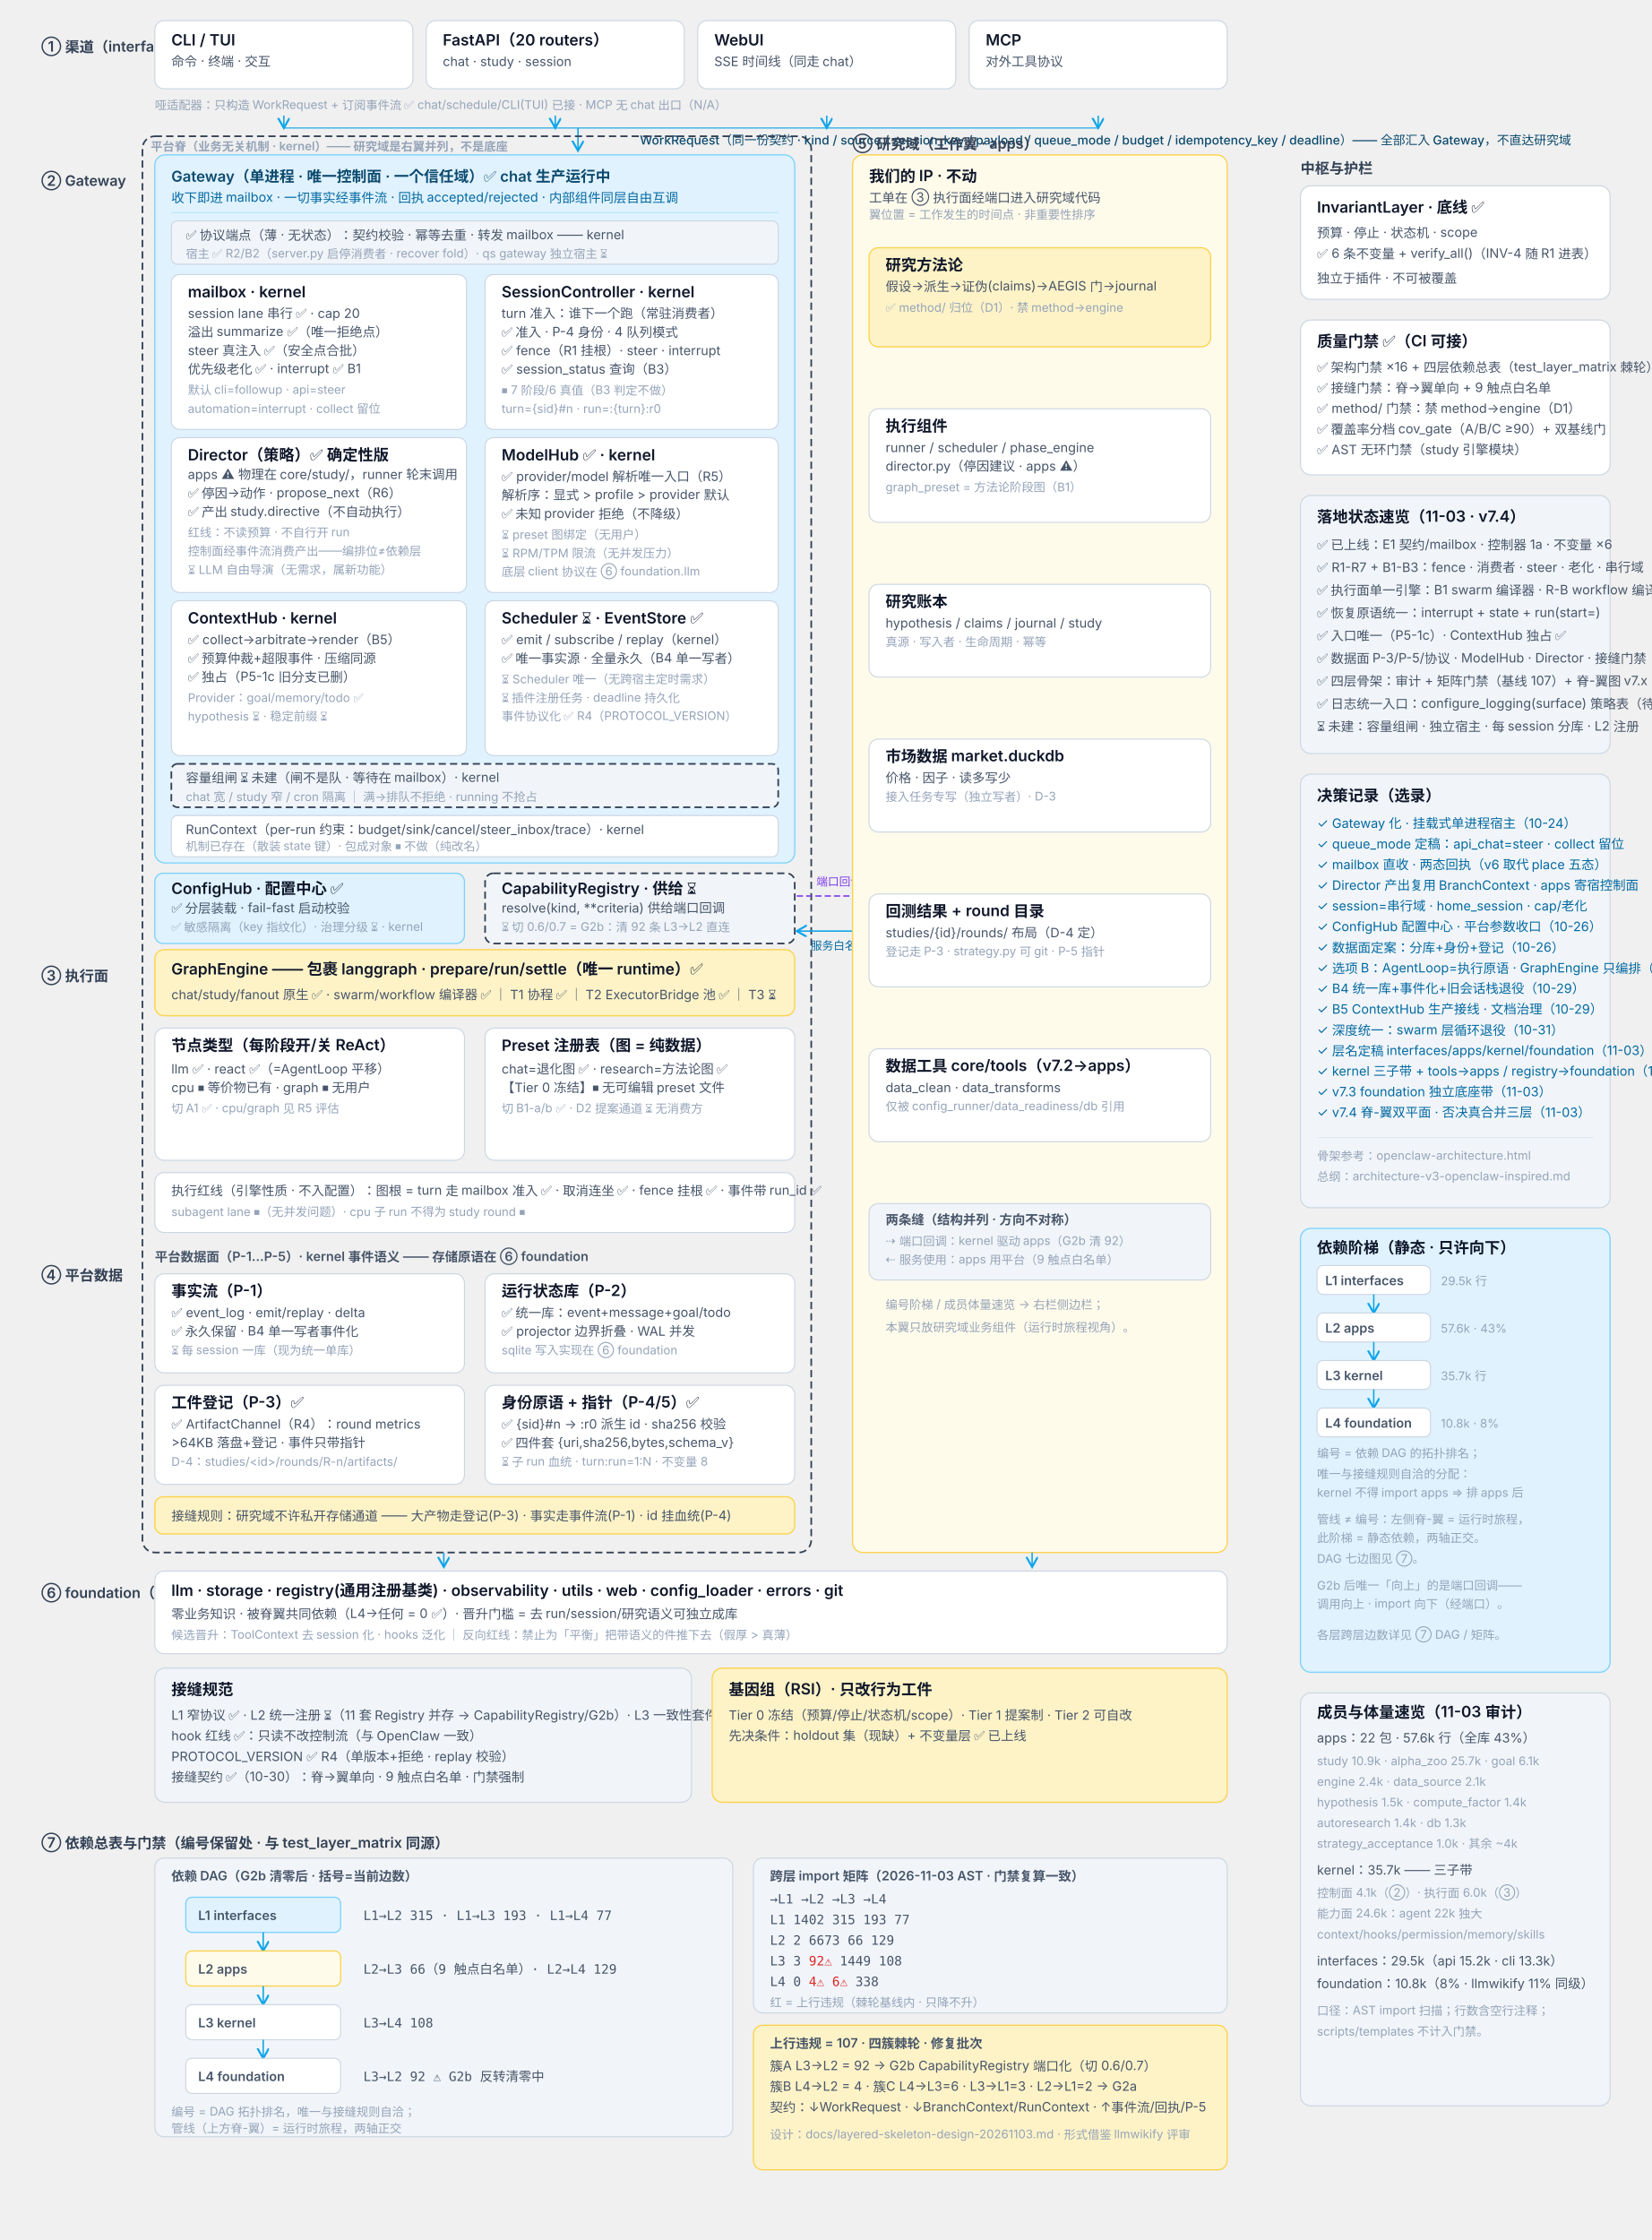
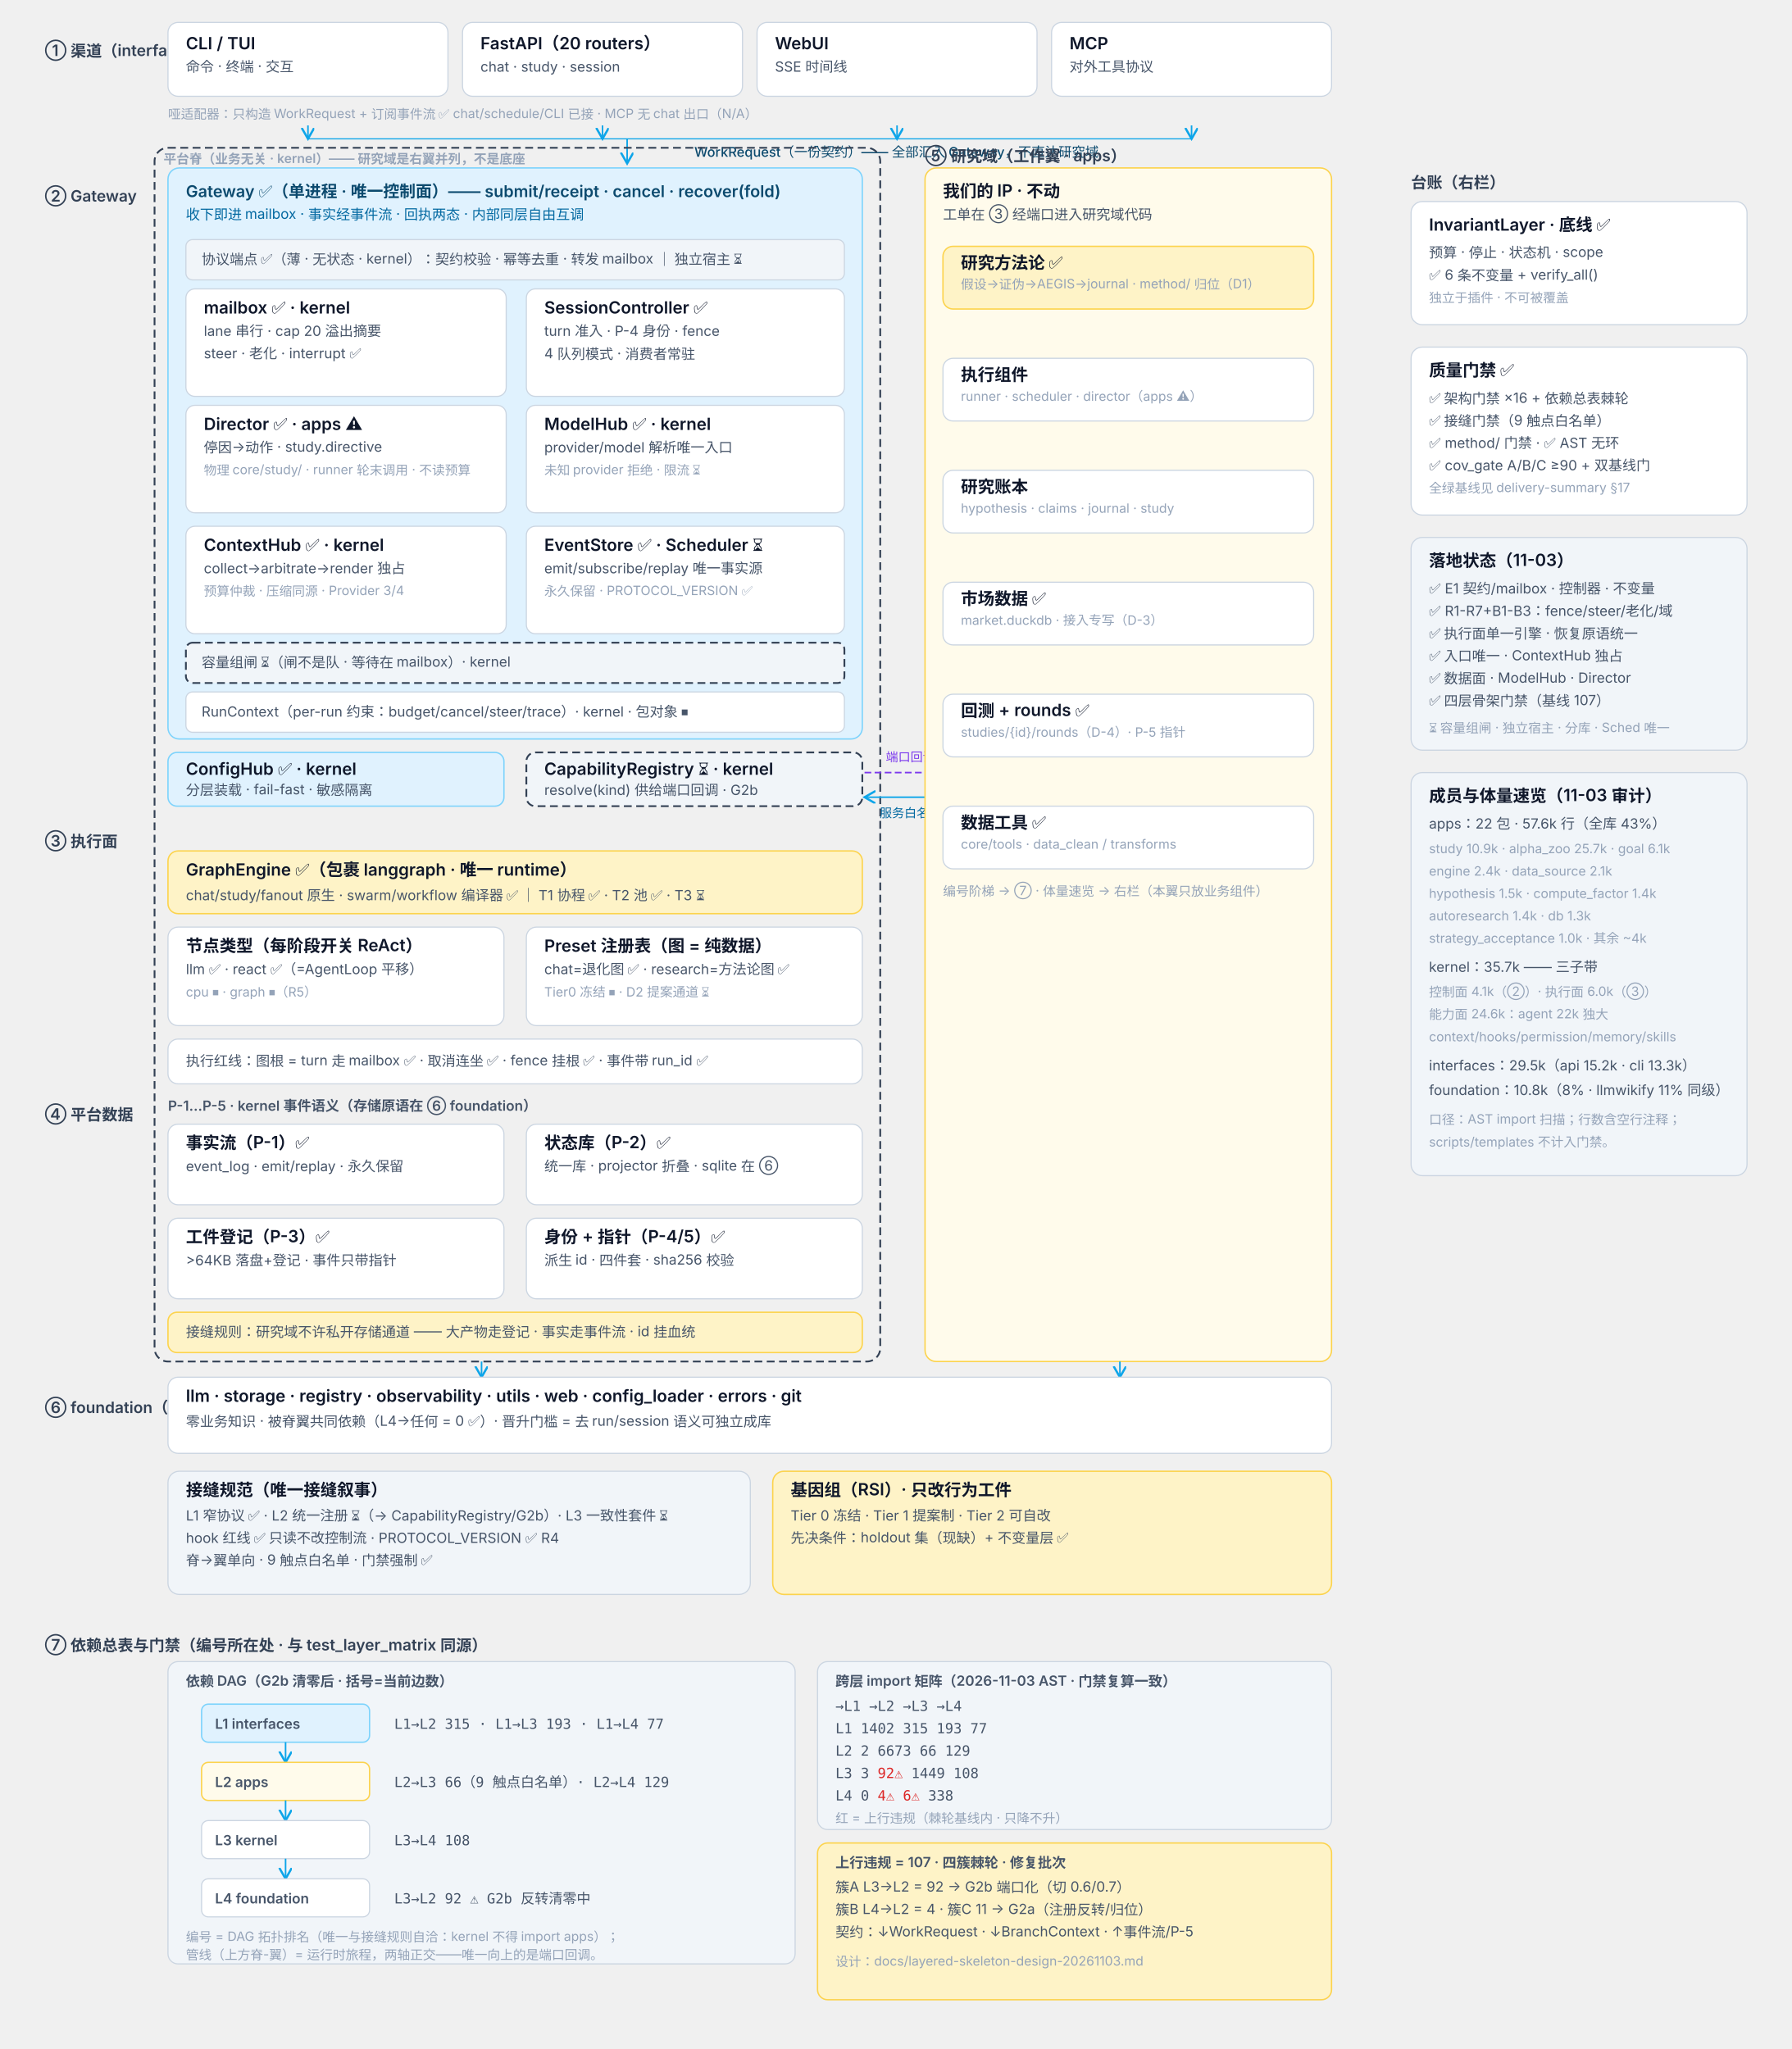
- <svg xmlns="http://www.w3.org/2000/svg" viewBox="0 0 1600 2170" width="1600" height="2170" font-family="-apple-system, 'PingFang SC', 'Microsoft YaHei', sans-serif">
+ <svg xmlns="http://www.w3.org/2000/svg" viewBox="0 0 1600 1830" width="1600" height="1830" font-family="-apple-system, 'PingFang SC', 'Microsoft YaHei', sans-serif">
  <style>
    .lyr{font-size:14px;font-weight:600;fill:#334155}
    .bt{font-size:15px;font-weight:600;fill:#0f172a}
    .st{font-size:12.5px;fill:#475569}
    .sm{font-size:11.5px;fill:#94a3b8}
    .hub{font-size:14.5px;font-weight:600;fill:#0c4a6e}
    .hq{font-size:12.5px;fill:#0369a1}
    .flow-lbl{font-size:12px;font-weight:500;fill:#0c4a6e}
    .mono{font-family:Consolas, monospace}
    .box{fill:#fff;stroke:#cbd5e1;stroke-width:1}
    .boxb{fill:#e0f2fe;stroke:#7dd3fc;stroke-width:1.2}
    .boxa{fill:#fef3c7;stroke:#fcd34d;stroke-width:1.2}
    .boxd{fill:#f1f5f9;stroke:#334155;stroke-width:1.6;stroke-dasharray:7 4}
    .boxg{fill:#f1f5f9;stroke:#cbd5e1;stroke-width:1}
    .boxw{fill:#fffbeb;stroke:#fcd34d;stroke-width:1.2}
    .arb{stroke:#0ea5e9;stroke-width:1.4;fill:none;marker-end:url(#a2)}
    .arpu{stroke:#7c3aed;stroke-width:1.4;fill:none;stroke-dasharray:6 3;marker-end:url(#a3)}
  </style>
  <defs>
    <marker id="a2" markerWidth="9" markerHeight="9" refX="7" refY="4" orient="auto">
      <path d="M0,0 L7,4 L0,8" fill="none" stroke="#0ea5e9" stroke-width="1.4" />
    </marker>
    <marker id="a3" markerWidth="9" markerHeight="9" refX="7" refY="4" orient="auto">
      <path d="M0,0 L7,4 L0,8" fill="none" stroke="#7c3aed" stroke-width="1.4" />
    </marker>
  </defs>
-   <text x="40" y="50" class="lyr">① 渠道（interfaces）</text>
+   <text x="40" y="50" class="lyr">① 渠道（interfaces · L1）</text>
  <rect x="150" y="20" width="250" height="66" rx="9" class="box" />
  <text x="166" y="44" class="bt">CLI / TUI</text>
  <text x="166" y="64" class="st">命令 · 终端 · 交互</text>
  <rect x="413" y="20" width="250" height="66" rx="9" class="box" />
  <text x="429" y="44" class="bt">FastAPI（20 routers）</text>
  <text x="429" y="64" class="st">chat · study · session</text>
  <rect x="676" y="20" width="250" height="66" rx="9" class="box" />
  <text x="692" y="44" class="bt">WebUI</text>
-   <text x="692" y="64" class="st">SSE 时间线（同走 chat）</text>
+   <text x="692" y="64" class="st">SSE 时间线</text>
  <rect x="939" y="20" width="250" height="66" rx="9" class="box" />
  <text x="955" y="44" class="bt">MCP</text>
  <text x="955" y="64" class="st">对外工具协议</text>
-   <text x="150" y="106" class="sm">哑适配器：只构造 WorkRequest + 订阅事件流 ✅ chat/schedule/CLI(TUI) 已接 · MCP 无 chat 出口（N/A）</text>
+   <text x="150" y="106" class="sm">哑适配器：只构造 WorkRequest + 订阅事件流 ✅ chat/schedule/CLI 已接 · MCP 无 chat 出口（N/A）</text>
  <line x1="275" y1="112" x2="275" y2="124" class="arb" />
  <line x1="538" y1="112" x2="538" y2="124" class="arb" />
  <line x1="801" y1="112" x2="801" y2="124" class="arb" />
  <line x1="1064" y1="112" x2="1064" y2="124" class="arb" />
-   <line x1="275" y1="124" x2="1064" y2="124" stroke="#0ea5e9" stroke-width="1" />
+   <line x1="275" y1="124" x2="1064" y2="124" stroke="#0ea5e9" />
  <line x1="560" y1="124" x2="560" y2="146" class="arb" />
-   <text x="620" y="140" class="flow-lbl">WorkRequest（同一份契约 · kind / source / session_key / payload / queue_mode / budget / idempotency_key / deadline）—— 全部汇入 Gateway，不直达研究域</text>
-   <rect x="138" y="132" width="648" height="1372" rx="12" class="boxd" style="fill:none" />
-   <text x="146" y="146" class="sm" style="font-weight:600">平台脊（业务无关机制 · kernel）—— 研究域是右翼并列，不是底座</text>
+   <text x="620" y="140" class="flow-lbl">WorkRequest（一份契约）—— 全部汇入 Gateway，不直达研究域</text>
+   <rect x="138" y="132" width="648" height="1084" rx="12" class="boxd" style="fill:none" />
+   <text x="146" y="146" class="sm" style="font-weight:600">平台脊（业务无关 · kernel）—— 研究域是右翼并列，不是底座</text>
  <text x="40" y="180" class="lyr">② Gateway</text>
-   <rect x="150" y="150" width="620" height="686" rx="10" class="boxb" />
-   <text x="166" y="176" class="hub">Gateway（单进程 · 唯一控制面 · 一个信任域）✅ chat 生产运行中</text>
-   <text x="166" y="196" class="hq">收下即进 mailbox · 一切事实经事件流 · 回执 accepted/rejected · 内部组件同层自由互调</text>
-   <line x1="166" y1="206" x2="754" y2="206" stroke="#bae6fd" />
-   <rect x="166" y="214" width="588" height="42" rx="6" class="boxg" />
-   <text x="180" y="232" class="st">✅ 协议端点（薄 · 无状态）：契约校验 · 幂等去重 · 转发 mailbox —— kernel</text>
-   <text x="180" y="250" class="sm">宿主 ✅ R2/B2（server.py 启停消费者 · recover fold）· qs gateway 独立宿主 ⏳</text>
-   <rect x="166" y="266" width="286" height="150" rx="8" class="box" />
-   <text x="182" y="288" class="bt">mailbox · kernel</text>
-   <text x="182" y="308" class="st">session lane 串行 ✅ · cap 20</text>
-   <text x="182" y="326" class="st">溢出 summarize ✅（唯一拒绝点）</text>
-   <text x="182" y="344" class="st">steer 真注入 ✅（安全点合批）</text>
-   <text x="182" y="362" class="st">优先级老化 ✅ · interrupt ✅ B1</text>
-   <text x="182" y="382" class="sm">默认 cli=followup · api=steer</text>
-   <text x="182" y="400" class="sm">automation=interrupt · collect 留位</text>
-   <rect x="470" y="266" width="284" height="150" rx="8" class="box" />
-   <text x="486" y="288" class="bt">SessionController · kernel</text>
-   <text x="486" y="308" class="st">turn 准入：谁下一个跑（常驻消费者）</text>
-   <text x="486" y="326" class="st">✅ 准入 · P-4 身份 · 4 队列模式</text>
-   <text x="486" y="344" class="st">✅ fence（R1 挂根）· steer · interrupt</text>
-   <text x="486" y="362" class="st">✅ session_status 查询（B3）</text>
-   <text x="486" y="382" class="sm">⏹ 7 阶段/6 真值（B3 判定不做）</text>
-   <text x="486" y="400" class="sm">turn={sid}#n · run=:{turn}:r0</text>
-   <rect x="166" y="424" width="286" height="150" rx="8" class="box" />
-   <text x="182" y="446" class="bt">Director（策略）✅ 确定性版</text>
-   <text x="182" y="464" class="st" fill="#b45309">apps ⚠ 物理在 core/study/，runner 轮末调用</text>
-   <text x="182" y="482" class="st">✅ 停因→动作 · propose_next（R6）</text>
-   <text x="182" y="500" class="st">✅ 产出 study.directive（不自动执行）</text>
-   <text x="182" y="520" class="sm">红线：不读预算 · 不自行开 run</text>
-   <text x="182" y="538" class="sm">控制面经事件流消费产出——编排位≠依赖层</text>
-   <text x="182" y="556" class="sm">⏳ LLM 自由导演（无需求，属新功能）</text>
-   <rect x="470" y="424" width="284" height="150" rx="8" class="box" />
-   <text x="486" y="446" class="bt">ModelHub ✅ · kernel</text>
-   <text x="486" y="466" class="st">✅ provider/model 解析唯一入口（R5）</text>
-   <text x="486" y="484" class="st">解析序：显式 &gt; profile &gt; provider 默认</text>
-   <text x="486" y="502" class="st">✅ 未知 provider 拒绝（不降级）</text>
-   <text x="486" y="522" class="sm">⏳ preset 图绑定（无用户）</text>
-   <text x="486" y="540" class="sm">⏳ RPM/TPM 限流（无并发压力）</text>
-   <text x="486" y="558" class="sm">底层 client 协议在 ⑥ foundation.llm</text>
-   <rect x="166" y="582" width="286" height="150" rx="8" class="box" />
-   <text x="182" y="604" class="bt">ContextHub · kernel</text>
-   <text x="182" y="624" class="st">✅ collect→arbitrate→render（B5）</text>
-   <text x="182" y="642" class="st">✅ 预算仲裁+超限事件 · 压缩同源</text>
-   <text x="182" y="660" class="st">✅ 独占（P5-1c 旧分支已删）</text>
-   <text x="182" y="680" class="sm">Provider：goal/memory/todo ✅</text>
-   <text x="182" y="698" class="sm">hypothesis ⏳ · 稳定前缀 ⏳</text>
-   <rect x="470" y="582" width="284" height="150" rx="8" class="box" />
-   <text x="486" y="604" class="bt">Scheduler ⏳ · EventStore ✅</text>
-   <text x="486" y="624" class="st">✅ emit / subscribe / replay（kernel）</text>
-   <text x="486" y="642" class="st">✅ 唯一事实源 · 全量永久（B4 单一写者）</text>
-   <text x="486" y="662" class="sm">⏳ Scheduler 唯一（无跨宿主定时需求）</text>
-   <text x="486" y="680" class="sm">⏳ 插件注册任务 · deadline 持久化</text>
-   <text x="486" y="698" class="sm">事件协议化 ✅ R4（PROTOCOL_VERSION）</text>
-   <rect x="166" y="740" width="588" height="42" rx="6" class="boxd" />
-   <text x="180" y="758" class="st">容量组闸 ⏳ 未建（闸不是队 · 等待在 mailbox）· kernel</text>
-   <text x="180" y="776" class="sm">chat 宽 / study 窄 / cron 隔离 ｜ 满→排队不拒绝 · running 不抢占</text>
-   <rect x="166" y="790" width="588" height="40" rx="6" class="box" />
-   <text x="180" y="808" class="st">RunContext（per-run 约束：budget/sink/cancel/steer_inbox/trace）· kernel</text>
-   <text x="180" y="824" class="sm">机制已存在（散装 state 键）· 包成对象 ⏹ 不做（纯改名）</text>
-   <rect x="150" y="846" width="300" height="68" rx="8" class="boxb" />
-   <text x="166" y="866" class="bt">ConfigHub · 配置中心 ✅</text>
-   <text x="166" y="884" class="st">✅ 分层装载 · fail-fast 启动校验</text>
-   <text x="166" y="902" class="sm">✅ 敏感隔离（key 指纹化）· 治理分级 ⏳ · kernel</text>
-   <rect x="470" y="846" width="300" height="68" rx="8" class="boxd" />
-   <text x="486" y="866" class="bt">CapabilityRegistry · 供给 ⏳</text>
-   <text x="486" y="884" class="st">resolve(kind, **criteria) 供给端口回调</text>
-   <text x="486" y="902" class="sm">⏳ 切 0.6/0.7 = G2b：清 92 条 L3→L2 直连</text>
-   <line x1="772" y1="868" x2="854" y2="868" class="arpu" />
-   <text x="813" y="858" font-size="11" fill="#7c3aed" text-anchor="middle" font-family="monospace">端口回调</text>
-   <line x1="854" y1="902" x2="772" y2="902" class="arb" />
-   <text x="813" y="920" font-size="11" fill="#0369a1" text-anchor="middle" font-family="monospace">服务白名单</text>
-   <text x="40" y="950" class="lyr">③ 执行面</text>
-   <rect x="150" y="920" width="620" height="64" rx="9" class="boxa" />
-   <text x="166" y="944" class="bt">GraphEngine —— 包裹 langgraph · prepare/run/settle（唯一 runtime）✅</text>
-   <text x="166" y="968" class="st">chat/study/fanout 原生 ✅ · swarm/workflow 编译器 ✅ ｜ T1 协程 ✅ ｜ T2 ExecutorBridge 池 ✅ ｜ T3 ⏳</text>
-   <rect x="150" y="996" width="300" height="128" rx="9" class="box" />
-   <text x="166" y="1018" class="bt">节点类型（每阶段开/关 ReAct）</text>
-   <text x="166" y="1040" class="st">llm ✅ · react ✅（=AgentLoop 平移）</text>
-   <text x="166" y="1058" class="st">cpu ⏹ 等价物已有 · graph ⏹ 无用户</text>
-   <text x="166" y="1078" class="sm">切 A1 ✅ · cpu/graph 见 R5 评估</text>
-   <rect x="470" y="996" width="300" height="128" rx="9" class="box" />
-   <text x="486" y="1018" class="bt">Preset 注册表（图 = 纯数据）</text>
-   <text x="486" y="1040" class="st">chat=退化图 ✅ · research=方法论图 ✅</text>
-   <text x="486" y="1058" class="st">【Tier 0 冻结】⏹ 无可编辑 preset 文件</text>
-   <text x="486" y="1078" class="sm">切 B1-a/b ✅ · D2 提案通道 ⏳ 无消费方</text>
-   <rect x="150" y="1136" width="620" height="58" rx="9" class="box" />
-   <text x="166" y="1158" class="st">执行红线（引擎性质 · 不入配置）：图根 = turn 走 mailbox 准入 ✅ · 取消连坐 ✅ · fence 挂根 ✅ · 事件带 run_id ✅</text>
-   <text x="166" y="1178" class="sm">subagent lane ⏹（无并发问题）· cpu 子 run 不得为 study round ⏹</text>
-   <text x="40" y="1240" class="lyr">④ 平台数据</text>
-   <text x="150" y="1222" class="st" style="font-weight:600">平台数据面（P-1…P-5）· kernel 事件语义 —— 存储原语在 ⑥ foundation</text>
-   <rect x="150" y="1234" width="300" height="96" rx="9" class="box" />
-   <text x="166" y="1256" class="bt">事实流（P-1）</text>
-   <text x="166" y="1276" class="st">✅ event_log · emit/replay · delta</text>
-   <text x="166" y="1294" class="st">✅ 永久保留 · B4 单一写者事件化</text>
-   <text x="166" y="1312" class="sm">⏳ 每 session 一库（现为统一单库）</text>
-   <rect x="470" y="1234" width="300" height="96" rx="9" class="box" />
-   <text x="486" y="1256" class="bt">运行状态库（P-2）</text>
-   <text x="486" y="1276" class="st">✅ 统一库：event+message+goal/todo</text>
-   <text x="486" y="1294" class="st">✅ projector 边界折叠 · WAL 并发</text>
-   <text x="486" y="1312" class="sm">sqlite 写入实现在 ⑥ foundation</text>
-   <rect x="150" y="1342" width="300" height="96" rx="9" class="box" />
-   <text x="166" y="1364" class="bt">工件登记（P-3）✅</text>
-   <text x="166" y="1384" class="st">✅ ArtifactChannel（R4）：round metrics</text>
-   <text x="166" y="1402" class="st">&gt;64KB 落盘+登记 · 事件只带指针</text>
-   <text x="166" y="1420" class="sm">D-4：studies/&lt;id&gt;/rounds/R-n/artifacts/</text>
-   <rect x="470" y="1342" width="300" height="96" rx="9" class="box" />
-   <text x="486" y="1364" class="bt">身份原语 + 指针（P-4/5）✅</text>
-   <text x="486" y="1384" class="st">✅ {sid}#n → :r0 派生 id · sha256 校验</text>
-   <text x="486" y="1402" class="st">✅ 四件套 {uri,sha256,bytes,schema_v}</text>
-   <text x="486" y="1420" class="sm">⏳ 子 run 血统 · turn:run=1:N · 不变量 8</text>
-   <rect x="150" y="1450" width="620" height="36" rx="8" class="boxa" />
-   <text x="166" y="1473" class="st">接缝规则：研究域不许私开存储通道 —— 大产物走登记(P-3) · 事实走事件流(P-1) · id 挂血统(P-4)</text>
+   <rect x="150" y="150" width="620" height="510" rx="10" class="boxb" />
+   <text x="166" y="176" class="hub">Gateway ✅（单进程 · 唯一控制面）—— submit/receipt · cancel · recover(fold)</text>
+   <text x="166" y="196" class="hq">收下即进 mailbox · 事实经事件流 · 回执两态 · 内部同层自由互调</text>
+   <rect x="166" y="214" width="588" height="36" rx="6" class="boxg" />
+   <text x="180" y="236" class="st">协议端点 ✅（薄 · 无状态 · kernel）：契约校验 · 幂等去重 · 转发 mailbox ｜ 独立宿主 ⏳</text>
+   <rect x="166" y="258" width="286" height="96" rx="8" class="box" />
+   <text x="182" y="280" class="bt">mailbox ✅ · kernel</text>
+   <text x="182" y="300" class="st">lane 串行 · cap 20 溢出摘要</text>
+   <text x="182" y="320" class="st">steer · 老化 · interrupt ✅</text>
+   <rect x="470" y="258" width="284" height="96" rx="8" class="box" />
+   <text x="486" y="280" class="bt">SessionController ✅</text>
+   <text x="486" y="300" class="st">turn 准入 · P-4 身份 · fence</text>
+   <text x="486" y="320" class="st">4 队列模式 · 消费者常驻</text>
+   <rect x="166" y="362" width="286" height="96" rx="8" class="box" />
+   <text x="182" y="384" class="bt">Director ✅ · apps ⚠</text>
+   <text x="182" y="404" class="st">停因→动作 · study.directive</text>
+   <text x="182" y="424" class="sm">物理 core/study/ · runner 轮末调用 · 不读预算</text>
+   <rect x="470" y="362" width="284" height="96" rx="8" class="box" />
+   <text x="486" y="384" class="bt">ModelHub ✅ · kernel</text>
+   <text x="486" y="404" class="st">provider/model 解析唯一入口</text>
+   <text x="486" y="424" class="sm">未知 provider 拒绝 · 限流 ⏳</text>
+   <rect x="166" y="470" width="286" height="96" rx="8" class="box" />
+   <text x="182" y="492" class="bt">ContextHub ✅ · kernel</text>
+   <text x="182" y="512" class="st">collect→arbitrate→render 独占</text>
+   <text x="182" y="532" class="sm">预算仲裁 · 压缩同源 · Provider 3/4</text>
+   <rect x="470" y="470" width="284" height="96" rx="8" class="box" />
+   <text x="486" y="492" class="bt">EventStore ✅ · Scheduler ⏳</text>
+   <text x="486" y="512" class="st">emit/subscribe/replay 唯一事实源</text>
+   <text x="486" y="532" class="sm">永久保留 · PROTOCOL_VERSION ✅</text>
+   <rect x="166" y="574" width="588" height="36" rx="6" class="boxd" />
+   <text x="180" y="596" class="st">容量组闸 ⏳（闸不是队 · 等待在 mailbox）· kernel</text>
+   <rect x="166" y="618" width="588" height="36" rx="6" class="box" />
+   <text x="180" y="640" class="st">RunContext（per-run 约束：budget/cancel/steer/trace）· kernel · 包对象 ⏹</text>
+   <rect x="150" y="672" width="300" height="48" rx="8" class="boxb" />
+   <text x="166" y="692" class="bt">ConfigHub ✅ · kernel</text>
+   <text x="166" y="710" class="st">分层装载 · fail-fast · 敏感隔离</text>
+   <rect x="470" y="672" width="300" height="48" rx="8" class="boxd" />
+   <text x="486" y="692" class="bt">CapabilityRegistry ⏳ · kernel</text>
+   <text x="486" y="710" class="st">resolve(kind) 供给端口回调 · G2b</text>
+   <line x1="772" y1="690" x2="854" y2="690" class="arpu" />
+   <text x="813" y="680" font-size="11" fill="#7c3aed" text-anchor="middle" font-family="monospace">端口回调</text>
+   <line x1="854" y1="712" x2="772" y2="712" class="arb" />
+   <text x="813" y="730" font-size="11" fill="#0369a1" text-anchor="middle" font-family="monospace">服务白名单</text>
+   <text x="40" y="756" class="lyr">③ 执行面</text>
+   <rect x="150" y="760" width="620" height="56" rx="9" class="boxa" />
+   <text x="166" y="782" class="bt">GraphEngine ✅（包裹 langgraph · 唯一 runtime）</text>
+   <text x="166" y="804" class="st">chat/study/fanout 原生 · swarm/workflow 编译器 ✅ ｜ T1 协程 ✅ · T2 池 ✅ · T3 ⏳</text>
+   <rect x="150" y="828" width="300" height="88" rx="9" class="box" />
+   <text x="166" y="850" class="bt">节点类型（每阶段开关 ReAct）</text>
+   <text x="166" y="870" class="st">llm ✅ · react ✅（=AgentLoop 平移）</text>
+   <text x="166" y="890" class="sm">cpu ⏹ · graph ⏹（R5）</text>
+   <rect x="470" y="828" width="300" height="88" rx="9" class="box" />
+   <text x="486" y="850" class="bt">Preset 注册表（图 = 纯数据）</text>
+   <text x="486" y="870" class="st">chat=退化图 ✅ · research=方法论图 ✅</text>
+   <text x="486" y="890" class="sm">Tier0 冻结 ⏹ · D2 提案通道 ⏳</text>
+   <rect x="150" y="928" width="620" height="40" rx="9" class="box" />
+   <text x="166" y="952" class="st">执行红线：图根 = turn 走 mailbox ✅ · 取消连坐 ✅ · fence 挂根 ✅ · 事件带 run_id ✅</text>
+   <text x="40" y="1000" class="lyr">④ 平台数据</text>
+   <text x="150" y="992" class="st" style="font-weight:600">P-1…P-5 · kernel 事件语义（存储原语在 ⑥ foundation）</text>
+   <rect x="150" y="1004" width="300" height="72" rx="9" class="box" />
+   <text x="166" y="1026" class="bt">事实流（P-1）✅</text>
+   <text x="166" y="1046" class="st">event_log · emit/replay · 永久保留</text>
+   <rect x="470" y="1004" width="300" height="72" rx="9" class="box" />
+   <text x="486" y="1026" class="bt">状态库（P-2）✅</text>
+   <text x="486" y="1046" class="st">统一库 · projector 折叠 · sqlite 在 ⑥</text>
+   <rect x="150" y="1088" width="300" height="72" rx="9" class="box" />
+   <text x="166" y="1110" class="bt">工件登记（P-3）✅</text>
+   <text x="166" y="1130" class="st">&gt;64KB 落盘+登记 · 事件只带指针</text>
+   <rect x="470" y="1088" width="300" height="72" rx="9" class="box" />
+   <text x="486" y="1110" class="bt">身份 + 指针（P-4/5）✅</text>
+   <text x="486" y="1130" class="st">派生 id · 四件套 · sha256 校验</text>
+   <rect x="150" y="1172" width="620" height="36" rx="8" class="boxa" />
+   <text x="166" y="1194" class="st">接缝规则：研究域不许私开存储通道 —— 大产物走登记 · 事实走事件流 · id 挂血统</text>
  <text x="826" y="144" class="lyr">⑤ 研究域（工作翼 · apps）</text>
-   <rect x="826" y="150" width="363" height="1354" rx="10" class="boxw" />
+   <rect x="826" y="150" width="363" height="1066" rx="10" class="boxw" />
  <text x="842" y="176" class="bt">我们的 IP · 不动</text>
-   <text x="842" y="196" class="st">工单在 ③ 执行面经端口进入研究域代码</text>
-   <text x="842" y="212" class="sm">翼位置 = 工作发生的时间点 · 非重要性排序</text>
-   <rect x="842" y="240" width="331" height="96" rx="9" class="boxa" />
-   <text x="858" y="262" class="bt">研究方法论</text>
-   <text x="858" y="282" class="st">假设→派生→证伪(claims)→AEGIS 门→journal</text>
-   <text x="858" y="302" class="sm">✅ method/ 归位（D1）· 禁 method→engine</text>
-   <rect x="842" y="396" width="331" height="110" rx="9" class="box" />
-   <text x="858" y="418" class="bt">执行组件</text>
-   <text x="858" y="438" class="st">runner / scheduler / phase_engine</text>
-   <text x="858" y="456" class="st">director.py（停因建议 · apps ⚠）</text>
-   <text x="858" y="476" class="sm">graph_preset = 方法论阶段图（B1）</text>
-   <rect x="842" y="566" width="331" height="90" rx="9" class="box" />
-   <text x="858" y="588" class="bt">研究账本</text>
-   <text x="858" y="608" class="st">hypothesis / claims / journal / study</text>
-   <text x="858" y="626" class="sm">真源 · 写入者 · 生命周期 · 幂等</text>
-   <rect x="842" y="716" width="331" height="90" rx="9" class="box" />
-   <text x="858" y="738" class="bt">市场数据 market.duckdb</text>
-   <text x="858" y="758" class="st">价格 · 因子 · 读多写少</text>
-   <text x="858" y="776" class="sm">接入任务专写（独立写者）· D-3</text>
-   <rect x="842" y="866" width="331" height="90" rx="9" class="box" />
-   <text x="858" y="888" class="bt">回测结果 + round 目录</text>
-   <text x="858" y="908" class="st">studies/{id}/rounds/ 布局（D-4 定）</text>
-   <text x="858" y="926" class="sm">登记走 P-3 · strategy.py 可 git · P-5 指针</text>
-   <rect x="842" y="1016" width="331" height="90" rx="9" class="box" />
-   <text x="858" y="1038" class="bt">数据工具 core/tools（v7.2→apps）</text>
-   <text x="858" y="1058" class="st">data_clean · data_transforms</text>
-   <text x="858" y="1076" class="sm">仅被 config_runner/data_readiness/db 引用</text>
-   <rect x="842" y="1166" width="331" height="74" rx="9" class="boxg" />
-   <text x="858" y="1186" class="st" style="font-weight:600">两条缝（结构并列 · 方向不对称）</text>
-   <text x="858" y="1206" class="sm">⇢ 端口回调：kernel 驱动 apps（G2b 清 92）</text>
-   <text x="858" y="1224" class="sm">⇠ 服务使用：apps 用平台（9 触点白名单）</text>
-   <text x="858" y="1268" class="sm">编号阶梯 / 成员体量速览 → 右栏侧边栏；</text>
-   <text x="858" y="1290" class="sm">本翼只放研究域业务组件（运行时旅程视角）。</text>
-   <text x="1260" y="168" class="lyr">中枢与护栏</text>
+   <text x="842" y="196" class="st">工单在 ③ 经端口进入研究域代码</text>
+   <rect x="842" y="220" width="331" height="56" rx="9" class="boxa" />
+   <text x="858" y="240" class="bt">研究方法论 ✅</text>
+   <text x="858" y="258" class="sm">假设→证伪→AEGIS→journal · method/ 归位（D1）</text>
+   <rect x="842" y="320" width="331" height="56" rx="9" class="box" />
+   <text x="858" y="340" class="bt">执行组件</text>
+   <text x="858" y="358" class="sm">runner · scheduler · director（apps ⚠）</text>
+   <rect x="842" y="420" width="331" height="56" rx="9" class="box" />
+   <text x="858" y="440" class="bt">研究账本</text>
+   <text x="858" y="458" class="sm">hypothesis · claims · journal · study</text>
+   <rect x="842" y="520" width="331" height="56" rx="9" class="box" />
+   <text x="858" y="540" class="bt">市场数据 ✅</text>
+   <text x="858" y="558" class="sm">market.duckdb · 接入专写（D-3）</text>
+   <rect x="842" y="620" width="331" height="56" rx="9" class="box" />
+   <text x="858" y="640" class="bt">回测 + rounds ✅</text>
+   <text x="858" y="658" class="sm">studies/{id}/rounds（D-4）· P-5 指针</text>
+   <rect x="842" y="720" width="331" height="56" rx="9" class="box" />
+   <text x="858" y="740" class="bt">数据工具 ✅</text>
+   <text x="858" y="758" class="sm">core/tools · data_clean / transforms</text>
+   <text x="842" y="800" class="sm">编号阶梯 → ⑦ · 体量速览 → 右栏（本翼只放业务组件）</text>
+   <text x="1260" y="168" class="lyr">台账（右栏）</text>
  <rect x="1260" y="180" width="300" height="110" rx="10" class="box" />
  <text x="1276" y="206" class="bt">InvariantLayer · 底线 ✅</text>
  <text x="1276" y="230" class="st">预算 · 停止 · 状态机 · scope</text>
-   <text x="1276" y="250" class="st">✅ 6 条不变量 + verify_all()（INV-4 随 R1 进表）</text>
-   <text x="1276" y="274" class="st">独立于插件 · 不可被覆盖</text>
+   <text x="1276" y="250" class="st">✅ 6 条不变量 + verify_all()</text>
+   <text x="1276" y="270" class="sm">独立于插件 · 不可被覆盖</text>
  <rect x="1260" y="310" width="300" height="150" rx="10" class="box" />
-   <text x="1276" y="336" class="bt">质量门禁 ✅（CI 可接）</text>
-   <text x="1276" y="360" class="st">✅ 架构门禁 ×16 + 四层依赖总表（test_layer_matrix 棘轮）</text>
-   <text x="1276" y="380" class="st">✅ 接缝门禁：脊→翼单向 + 9 触点白名单</text>
-   <text x="1276" y="400" class="st">✅ method/ 门禁：禁 method→engine（D1）</text>
-   <text x="1276" y="420" class="st">✅ 覆盖率分档 cov_gate（A/B/C ≥90）+ 双基线门</text>
-   <text x="1276" y="440" class="st">✅ AST 无环门禁（study 引擎模块）</text>
-   <rect x="1260" y="480" width="300" height="250" rx="10" class="boxg" />
-   <text x="1276" y="506" class="bt">落地状态速览（11-03 · v7.4）</text>
-   <text x="1276" y="532" class="st">✅ 已上线：E1 契约/mailbox · 控制器 1a · 不变量 ×6</text>
-   <text x="1276" y="554" class="st">✅ R1-R7 + B1-B3：fence · 消费者 · steer · 老化 · 串行域</text>
-   <text x="1276" y="576" class="st">✅ 执行面单一引擎：B1 swarm 编译器 · R-B workflow 编译器</text>
-   <text x="1276" y="598" class="st">✅ 恢复原语统一：interrupt + state + run(start=)</text>
-   <text x="1276" y="620" class="st">✅ 入口唯一（P5-1c）· ContextHub 独占 ✅</text>
-   <text x="1276" y="642" class="st">✅ 数据面 P-3/P-5/协议 · ModelHub · Director · 接缝门禁</text>
-   <text x="1276" y="664" class="st">✅ 四层骨架：审计 + 矩阵门禁（基线 107）+ 脊-翼图 v7.x</text>
-   <text x="1276" y="686" class="st">✅ 日志统一入口：configure_logging(surface) 策略表（待全量验证）</text>
-   <text x="1276" y="708" class="st">⏳ 未建：容量组闸 · 独立宿主 · 每 session 分库 · L2 注册</text>
-   <rect x="1260" y="750" width="300" height="420" rx="10" class="boxg" />
-   <text x="1276" y="776" class="bt">决策记录（选录）</text>
-   <text x="1276" y="802" class="st" style="fill:#0369a1">✓ Gateway 化 · 挂载式单进程宿主（10-24）</text>
-   <text x="1276" y="822" class="st" style="fill:#0369a1">✓ queue_mode 定稿：api_chat=steer · collect 留位</text>
-   <text x="1276" y="842" class="st" style="fill:#0369a1">✓ mailbox 直收 · 两态回执（v6 取代 place 五态）</text>
-   <text x="1276" y="862" class="st" style="fill:#0369a1">✓ Director 产出复用 BranchContext · apps 寄宿控制面</text>
-   <text x="1276" y="882" class="st" style="fill:#0369a1">✓ session=串行域 · home_session · cap/老化</text>
-   <text x="1276" y="902" class="st" style="fill:#0369a1">✓ ConfigHub 配置中心 · 平台参数收口（10-26）</text>
-   <text x="1276" y="922" class="st" style="fill:#0369a1">✓ 数据面定案：分库+身份+登记（10-26）</text>
-   <text x="1276" y="942" class="st" style="fill:#0369a1">✓ 选项 B：AgentLoop=执行原语 · GraphEngine 只编排（10-28）</text>
-   <text x="1276" y="962" class="st" style="fill:#0369a1">✓ B4 统一库+事件化+旧会话栈退役（10-29）</text>
-   <text x="1276" y="982" class="st" style="fill:#0369a1">✓ B5 ContextHub 生产接线 · 文档治理（10-29）</text>
-   <text x="1276" y="1002" class="st" style="fill:#0369a1">✓ 深度统一：swarm 层循环退役（10-31）</text>
-   <text x="1276" y="1022" class="st" style="fill:#0369a1">✓ 层名定稿 interfaces/apps/kernel/foundation（11-03）</text>
-   <text x="1276" y="1042" class="st" style="fill:#0369a1">✓ kernel 三子带 + tools→apps / registry→foundation（11-03）</text>
-   <text x="1276" y="1062" class="st" style="fill:#0369a1">✓ v7.3 foundation 独立底座带（11-03）</text>
-   <text x="1276" y="1082" class="st" style="fill:#0369a1">✓ v7.4 脊-翼双平面 · 否决真合并三层（11-03）</text>
-   <line x1="1276" y1="1102" x2="1544" y2="1102" stroke="#e2e8f0" />
-   <text x="1276" y="1124" class="sm">骨架参考：openclaw-architecture.html</text>
-   <text x="1276" y="1144" class="sm">总纲：architecture-v3-openclaw-inspired.md</text>
-   <rect x="1260" y="1190" width="300" height="430" rx="10" class="boxb" />
-   <text x="1276" y="1214" class="bt">依赖阶梯（静态 · 只许向下）</text>
-   <rect x="1276" y="1226" width="110" height="28" rx="6" class="box" />
-   <text x="1284" y="1245" class="st" font-weight="600">L1 interfaces</text>
-   <text x="1396" y="1245" class="sm">29.5k 行</text>
-   <line x1="1331" y1="1254" x2="1331" y2="1272" class="arb" />
-   <rect x="1276" y="1272" width="110" height="28" rx="6" class="box" />
-   <text x="1284" y="1291" class="st" font-weight="600">L2 apps</text>
-   <text x="1396" y="1291" class="sm">57.6k · 43%</text>
-   <line x1="1331" y1="1300" x2="1331" y2="1318" class="arb" />
-   <rect x="1276" y="1318" width="110" height="28" rx="6" class="box" />
-   <text x="1284" y="1337" class="st" font-weight="600">L3 kernel</text>
-   <text x="1396" y="1337" class="sm">35.7k 行</text>
-   <line x1="1331" y1="1346" x2="1331" y2="1364" class="arb" />
-   <rect x="1276" y="1364" width="110" height="28" rx="6" class="box" />
-   <text x="1284" y="1383" class="st" font-weight="600">L4 foundation</text>
-   <text x="1396" y="1383" class="sm">10.8k · 8%</text>
-   <text x="1276" y="1412" class="sm">编号 = 依赖 DAG 的拓扑排名；</text>
-   <text x="1276" y="1432" class="sm">唯一与接缝规则自洽的分配：</text>
-   <text x="1276" y="1450" class="sm">kernel 不得 import apps ⇒ 排 apps 后</text>
-   <text x="1276" y="1476" class="sm">管线 ≠ 编号：左侧脊-翼 = 运行时旅程，</text>
-   <text x="1276" y="1494" class="sm">此阶梯 = 静态依赖，两轴正交。</text>
-   <text x="1276" y="1514" class="sm">DAG 七边图见 ⑦。</text>
-   <text x="1276" y="1540" class="sm">G2b 后唯一「向上」的是端口回调——</text>
-   <text x="1276" y="1558" class="sm">调用向上 · import 向下（经端口）。</text>
-   <text x="1276" y="1588" class="sm">各层跨层边数详见 ⑦ DAG / 矩阵。</text>
-   <rect x="1260" y="1640" width="300" height="400" rx="10" class="boxg" />
-   <text x="1276" y="1664" class="bt">成员与体量速览（11-03 审计）</text>
-   <text x="1276" y="1688" class="st">apps：22 包 · 57.6k 行（全库 43%）</text>
-   <text x="1276" y="1710" class="sm">study 10.9k · alpha_zoo 25.7k · goal 6.1k</text>
-   <text x="1276" y="1730" class="sm">engine 2.4k · data_source 2.1k</text>
-   <text x="1276" y="1750" class="sm">hypothesis 1.5k · compute_factor 1.4k</text>
-   <text x="1276" y="1770" class="sm">autoresearch 1.4k · db 1.3k</text>
-   <text x="1276" y="1790" class="sm">strategy_acceptance 1.0k · 其余 ~4k</text>
-   <text x="1276" y="1816" class="st">kernel：35.7k —— 三子带</text>
-   <text x="1276" y="1838" class="sm">控制面 4.1k（②）· 执行面 6.0k（③）</text>
-   <text x="1276" y="1858" class="sm">能力面 24.6k：agent 22k 独大</text>
-   <text x="1276" y="1878" class="sm">context/hooks/permission/memory/skills</text>
-   <text x="1276" y="1904" class="st">interfaces：29.5k（api 15.2k · cli 13.3k）</text>
-   <text x="1276" y="1926" class="st">foundation：10.8k（8% · llmwikify 11% 同级）</text>
-   <text x="1276" y="1952" class="sm">口径：AST import 扫描；行数含空行注释；</text>
-   <text x="1276" y="1972" class="sm">scripts/templates 不计入门禁。</text>
-   <line x1="430" y1="1504" x2="430" y2="1518" class="arb" />
-   <line x1="1000" y1="1504" x2="1000" y2="1518" class="arb" />
-   <text x="40" y="1548" class="lyr">⑥ foundation（L4 · 共同底座）</text>
-   <rect x="150" y="1522" width="1039" height="80" rx="9" class="box" />
-   <text x="166" y="1546" class="bt">llm · storage · registry(通用注册基类) · observability · utils · web · config_loader · errors · git</text>
-   <text x="166" y="1568" class="st">零业务知识 · 被脊翼共同依赖（L4→任何 = 0 ✅）· 晋升门槛 = 去 run/session/研究语义可独立成库</text>
-   <text x="166" y="1588" class="sm">候选晋升：ToolContext 去 session 化 · hooks 泛化 ｜ 反向红线：禁止为「平衡」把带语义的件推下去（假厚 &gt; 真薄）</text>
-   <rect x="150" y="1616" width="520" height="130" rx="10" class="boxg" />
-   <text x="166" y="1642" class="bt">接缝规范</text>
-   <text x="166" y="1666" class="st">L1 窄协议 ✅ · L2 统一注册 ⏳（11 套 Registry 并存 → CapabilityRegistry/G2b）· L3 一致性套件 ⏳</text>
-   <text x="166" y="1686" class="st">hook 红线 ✅：只读不改控制流（与 OpenClaw 一致）</text>
-   <text x="166" y="1706" class="st">PROTOCOL_VERSION ✅ R4（单版本+拒绝 · replay 校验）</text>
-   <text x="166" y="1726" class="st">接缝契约 ✅（10-30）：脊→翼单向 · 9 触点白名单 · 门禁强制</text>
-   <rect x="690" y="1616" width="499" height="130" rx="10" class="boxa" />
-   <text x="706" y="1642" class="bt">基因组（RSI）· 只改行为工件</text>
-   <text x="706" y="1666" class="st">Tier 0 冻结（预算/停止/状态机/scope）· Tier 1 提案制 · Tier 2 可自改</text>
-   <text x="706" y="1686" class="st">先决条件：holdout 集（现缺）+ 不变量层 ✅ 已上线</text>
-   <text x="40" y="1790" class="lyr">⑦ 依赖总表与门禁（编号保留处 · 与 test_layer_matrix 同源）</text>
-   <rect x="150" y="1800" width="560" height="270" rx="9" class="boxg" />
-   <text x="166" y="1822" class="st" style="font-weight:600">依赖 DAG（G2b 清零后 · 括号=当前边数）</text>
-   <rect x="180" y="1838" width="150" height="34" rx="6" class="boxb" />
-   <text x="192" y="1860" class="st" font-weight="600">L1 interfaces</text>
-   <line x1="255" y1="1872" x2="255" y2="1890" class="arb" />
-   <rect x="180" y="1890" width="150" height="34" rx="6" class="boxw" />
-   <text x="192" y="1912" class="st" font-weight="600">L2 apps</text>
-   <line x1="255" y1="1924" x2="255" y2="1942" class="arb" />
-   <rect x="180" y="1942" width="150" height="34" rx="6" class="box" />
-   <text x="192" y="1964" class="st" font-weight="600">L3 kernel</text>
-   <line x1="255" y1="1976" x2="255" y2="1994" class="arb" />
-   <rect x="180" y="1994" width="150" height="34" rx="6" class="box" />
-   <text x="192" y="2016" class="st" font-weight="600">L4 foundation</text>
-   <text x="352" y="1860" class="st mono">L1→L2 315 · L1→L3 193 · L1→L4 77</text>
-   <text x="352" y="1912" class="st mono">L2→L3 66（9 触点白名单）· L2→L4 129</text>
-   <text x="352" y="1964" class="st mono">L3→L4 108</text>
-   <text x="352" y="2016" class="st mono" fill="#dc2626">L3→L2 92 ⚠ G2b 反转清零中</text>
-   <text x="166" y="2050" class="sm">编号 = DAG 拓扑排名，唯一与接缝规则自洽；</text>
-   <text x="166" y="2066" class="sm">管线（上方脊-翼）= 运行时旅程，两轴正交</text>
-   <rect x="730" y="1800" width="459" height="150" rx="9" class="boxg" />
-   <text x="746" y="1822" class="st" style="font-weight:600">跨层 import 矩阵（2026-11-03 AST · 门禁复算一致）</text>
-   <text x="746" y="1844" class="st mono">      →L1    →L2    →L3    →L4</text>
-   <text x="746" y="1864" class="st mono">L1  1402    315    193     77</text>
-   <text x="746" y="1884" class="st mono">L2     2   6673     66    129</text>
-   <text x="746" y="1904" class="st mono">L3     3  <tspan fill="#dc2626">92⚠</tspan>   1449    108</text>
-   <text x="746" y="1924" class="st mono">L4     0    <tspan fill="#dc2626">4⚠</tspan>
+   <text x="1276" y="336" class="bt">质量门禁 ✅</text>
+   <text x="1276" y="360" class="st">✅ 架构门禁 ×16 + 依赖总表棘轮</text>
+   <text x="1276" y="380" class="st">✅ 接缝门禁（9 触点白名单）</text>
+   <text x="1276" y="400" class="st">✅ method/ 门禁 · ✅ AST 无环</text>
+   <text x="1276" y="420" class="st">✅ cov_gate A/B/C ≥90 + 双基线门</text>
+   <text x="1276" y="440" class="sm">全绿基线见 delivery-summary §17</text>
+   <rect x="1260" y="480" width="300" height="190" rx="10" class="boxg" />
+   <text x="1276" y="506" class="bt">落地状态（11-03）</text>
+   <text x="1276" y="530" class="st">✅ E1 契约/mailbox · 控制器 · 不变量</text>
+   <text x="1276" y="550" class="st">✅ R1-R7+B1-B3：fence/steer/老化/域</text>
+   <text x="1276" y="570" class="st">✅ 执行面单一引擎 · 恢复原语统一</text>
+   <text x="1276" y="590" class="st">✅ 入口唯一 · ContextHub 独占</text>
+   <text x="1276" y="610" class="st">✅ 数据面 · ModelHub · Director</text>
+   <text x="1276" y="630" class="st">✅ 四层骨架门禁（基线 107）</text>
+   <text x="1276" y="654" class="sm">⏳ 容量组闸 · 独立宿主 · 分库 · Sched 唯一</text>
+   <rect x="1260" y="690" width="300" height="360" rx="10" class="boxg" />
+   <text x="1276" y="716" class="bt">成员与体量速览（11-03 审计）</text>
+   <text x="1276" y="740" class="st">apps：22 包 · 57.6k 行（全库 43%）</text>
+   <text x="1276" y="762" class="sm">study 10.9k · alpha_zoo 25.7k · goal 6.1k</text>
+   <text x="1276" y="782" class="sm">engine 2.4k · data_source 2.1k</text>
+   <text x="1276" y="802" class="sm">hypothesis 1.5k · compute_factor 1.4k</text>
+   <text x="1276" y="822" class="sm">autoresearch 1.4k · db 1.3k</text>
+   <text x="1276" y="842" class="sm">strategy_acceptance 1.0k · 其余 ~4k</text>
+   <text x="1276" y="868" class="st">kernel：35.7k —— 三子带</text>
+   <text x="1276" y="890" class="sm">控制面 4.1k（②）· 执行面 6.0k（③）</text>
+   <text x="1276" y="910" class="sm">能力面 24.6k：agent 22k 独大</text>
+   <text x="1276" y="930" class="sm">context/hooks/permission/memory/skills</text>
+   <text x="1276" y="956" class="st">interfaces：29.5k（api 15.2k · cli 13.3k）</text>
+   <text x="1276" y="978" class="st">foundation：10.8k（8% · llmwikify 11% 同级）</text>
+   <text x="1276" y="1004" class="sm">口径：AST import 扫描；行数含空行注释；</text>
+   <text x="1276" y="1024" class="sm">scripts/templates 不计入门禁。</text>
+   <line x1="430" y1="1216" x2="430" y2="1230" class="arb" />
+   <line x1="1000" y1="1216" x2="1000" y2="1230" class="arb" />
+   <text x="40" y="1262" class="lyr">⑥ foundation（L4 · 共同底座）</text>
+   <rect x="150" y="1230" width="1039" height="68" rx="9" class="box" />
+   <text x="166" y="1252" class="bt">llm · storage · registry · observability · utils · web · config_loader · errors · git</text>
+   <text x="166" y="1274" class="st">零业务知识 · 被脊翼共同依赖（L4→任何 = 0 ✅）· 晋升门槛 = 去 run/session 语义可独立成库</text>
+   <rect x="150" y="1314" width="520" height="110" rx="10" class="boxg" />
+   <text x="166" y="1336" class="bt">接缝规范（唯一接缝叙事）</text>
+   <text x="166" y="1358" class="st">L1 窄协议 ✅ · L2 统一注册 ⏳（→ CapabilityRegistry/G2b）· L3 一致性套件 ⏳</text>
+   <text x="166" y="1378" class="st">hook 红线 ✅ 只读不改控制流 · PROTOCOL_VERSION ✅ R4</text>
+   <text x="166" y="1398" class="st">脊→翼单向 · 9 触点白名单 · 门禁强制 ✅</text>
+   <rect x="690" y="1314" width="499" height="110" rx="10" class="boxa" />
+   <text x="706" y="1336" class="bt">基因组（RSI）· 只改行为工件</text>
+   <text x="706" y="1358" class="st">Tier 0 冻结 · Tier 1 提案制 · Tier 2 可自改</text>
+   <text x="706" y="1378" class="st">先决条件：holdout 集（现缺）+ 不变量层 ✅</text>
+   <text x="40" y="1474" class="lyr">⑦ 依赖总表与门禁（编号所在处 · 与 test_layer_matrix 同源）</text>
+   <rect x="150" y="1484" width="560" height="270" rx="9" class="boxg" />
+   <text x="166" y="1506" class="st" style="font-weight:600">依赖 DAG（G2b 清零后 · 括号=当前边数）</text>
+   <rect x="180" y="1522" width="150" height="34" rx="6" class="boxb" />
+   <text x="192" y="1544" class="st" font-weight="600">L1 interfaces</text>
+   <line x1="255" y1="1556" x2="255" y2="1574" class="arb" />
+   <rect x="180" y="1574" width="150" height="34" rx="6" class="boxw" />
+   <text x="192" y="1596" class="st" font-weight="600">L2 apps</text>
+   <line x1="255" y1="1608" x2="255" y2="1626" class="arb" />
+   <rect x="180" y="1626" width="150" height="34" rx="6" class="box" />
+   <text x="192" y="1648" class="st" font-weight="600">L3 kernel</text>
+   <line x1="255" y1="1660" x2="255" y2="1678" class="arb" />
+   <rect x="180" y="1678" width="150" height="34" rx="6" class="box" />
+   <text x="192" y="1700" class="st" font-weight="600">L4 foundation</text>
+   <text x="352" y="1544" class="st mono">L1→L2 315 · L1→L3 193 · L1→L4 77</text>
+   <text x="352" y="1596" class="st mono">L2→L3 66（9 触点白名单）· L2→L4 129</text>
+   <text x="352" y="1648" class="st mono">L3→L4 108</text>
+   <text x="352" y="1700" class="st mono" fill="#dc2626">L3→L2 92 ⚠ G2b 反转清零中</text>
+   <text x="166" y="1734" class="sm">编号 = DAG 拓扑排名（唯一与接缝规则自洽：kernel 不得 import apps）；</text>
+   <text x="166" y="1750" class="sm">管线（上方脊-翼）= 运行时旅程，两轴正交——唯一向上的是端口回调。</text>
+   <rect x="730" y="1484" width="459" height="150" rx="9" class="boxg" />
+   <text x="746" y="1506" class="st" style="font-weight:600">跨层 import 矩阵（2026-11-03 AST · 门禁复算一致）</text>
+   <text x="746" y="1528" class="st mono">      →L1    →L2    →L3    →L4</text>
+   <text x="746" y="1548" class="st mono">L1  1402    315    193     77</text>
+   <text x="746" y="1568" class="st mono">L2     2   6673     66    129</text>
+   <text x="746" y="1588" class="st mono">L3     3  <tspan fill="#dc2626">92⚠</tspan>   1449    108</text>
+   <text x="746" y="1608" class="st mono">L4     0    <tspan fill="#dc2626">4⚠</tspan>
    <tspan fill="#dc2626">6⚠</tspan>    338</text>
-   <text x="746" y="1944" class="sm">红 = 上行违规（棘轮基线内 · 只降不升）</text>
-   <rect x="730" y="1962" width="459" height="140" rx="9" class="boxa" />
-   <text x="746" y="1984" class="st" style="font-weight:600">上行违规 = 107 · 四簇棘轮 · 修复批次</text>
-   <text x="746" y="2006" class="st">簇A L3→L2 = 92 → G2b CapabilityRegistry 端口化（切 0.6/0.7）</text>
-   <text x="746" y="2026" class="st">簇B L4→L2 = 4 · 簇C L4→L3=6 · L3→L1=3 · L2→L1=2 → G2a</text>
-   <text x="746" y="2046" class="st">契约：↓WorkRequest · ↓BranchContext/RunContext · ↑事件流/回执/P-5</text>
-   <text x="746" y="2072" class="sm">设计：docs/layered-skeleton-design-20261103.md · 形式借鉴 llmwikify 评审</text>
+   <text x="746" y="1628" class="sm">红 = 上行违规（棘轮基线内 · 只降不升）</text>
+   <rect x="730" y="1646" width="459" height="140" rx="9" class="boxa" />
+   <text x="746" y="1668" class="st" style="font-weight:600">上行违规 = 107 · 四簇棘轮 · 修复批次</text>
+   <text x="746" y="1690" class="st">簇A L3→L2 = 92 → G2b 端口化（切 0.6/0.7）</text>
+   <text x="746" y="1710" class="st">簇B L4→L2 = 4 · 簇C 11 → G2a（注册反转/归位）</text>
+   <text x="746" y="1730" class="st">契约：↓WorkRequest · ↓BranchContext · ↑事件流/P-5</text>
+   <text x="746" y="1756" class="sm">设计：docs/layered-skeleton-design-20261103.md</text>
</svg>
